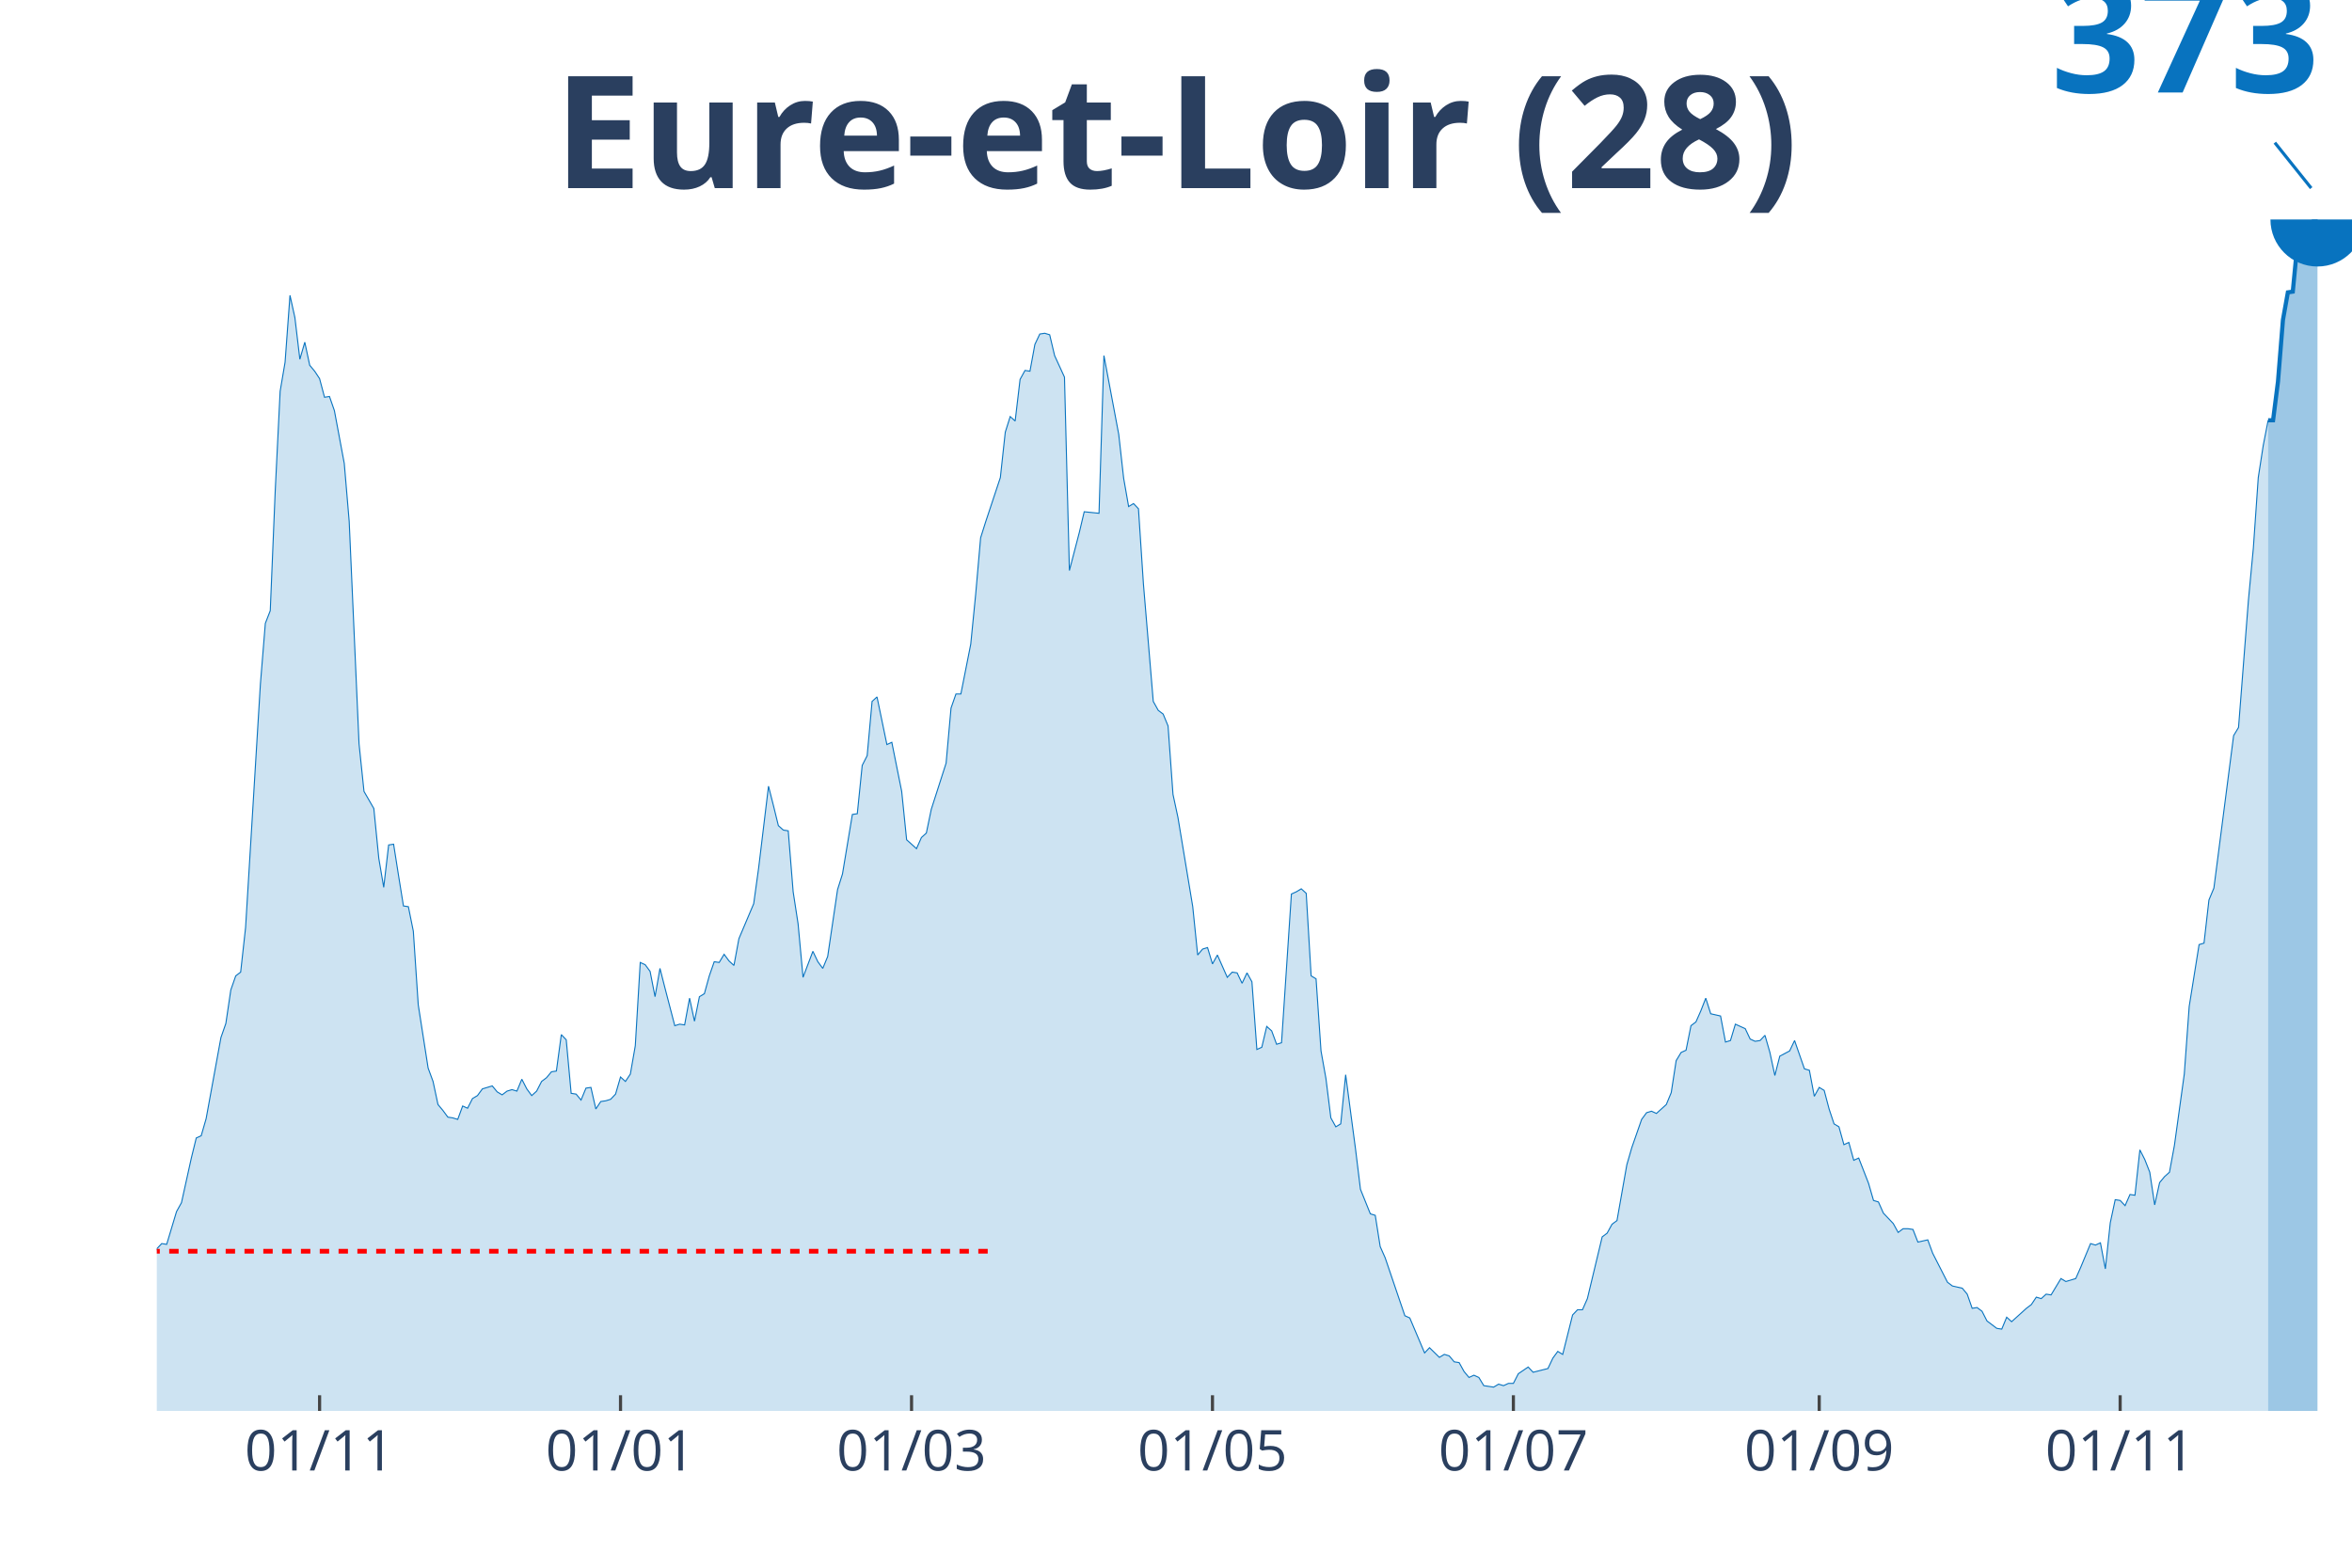
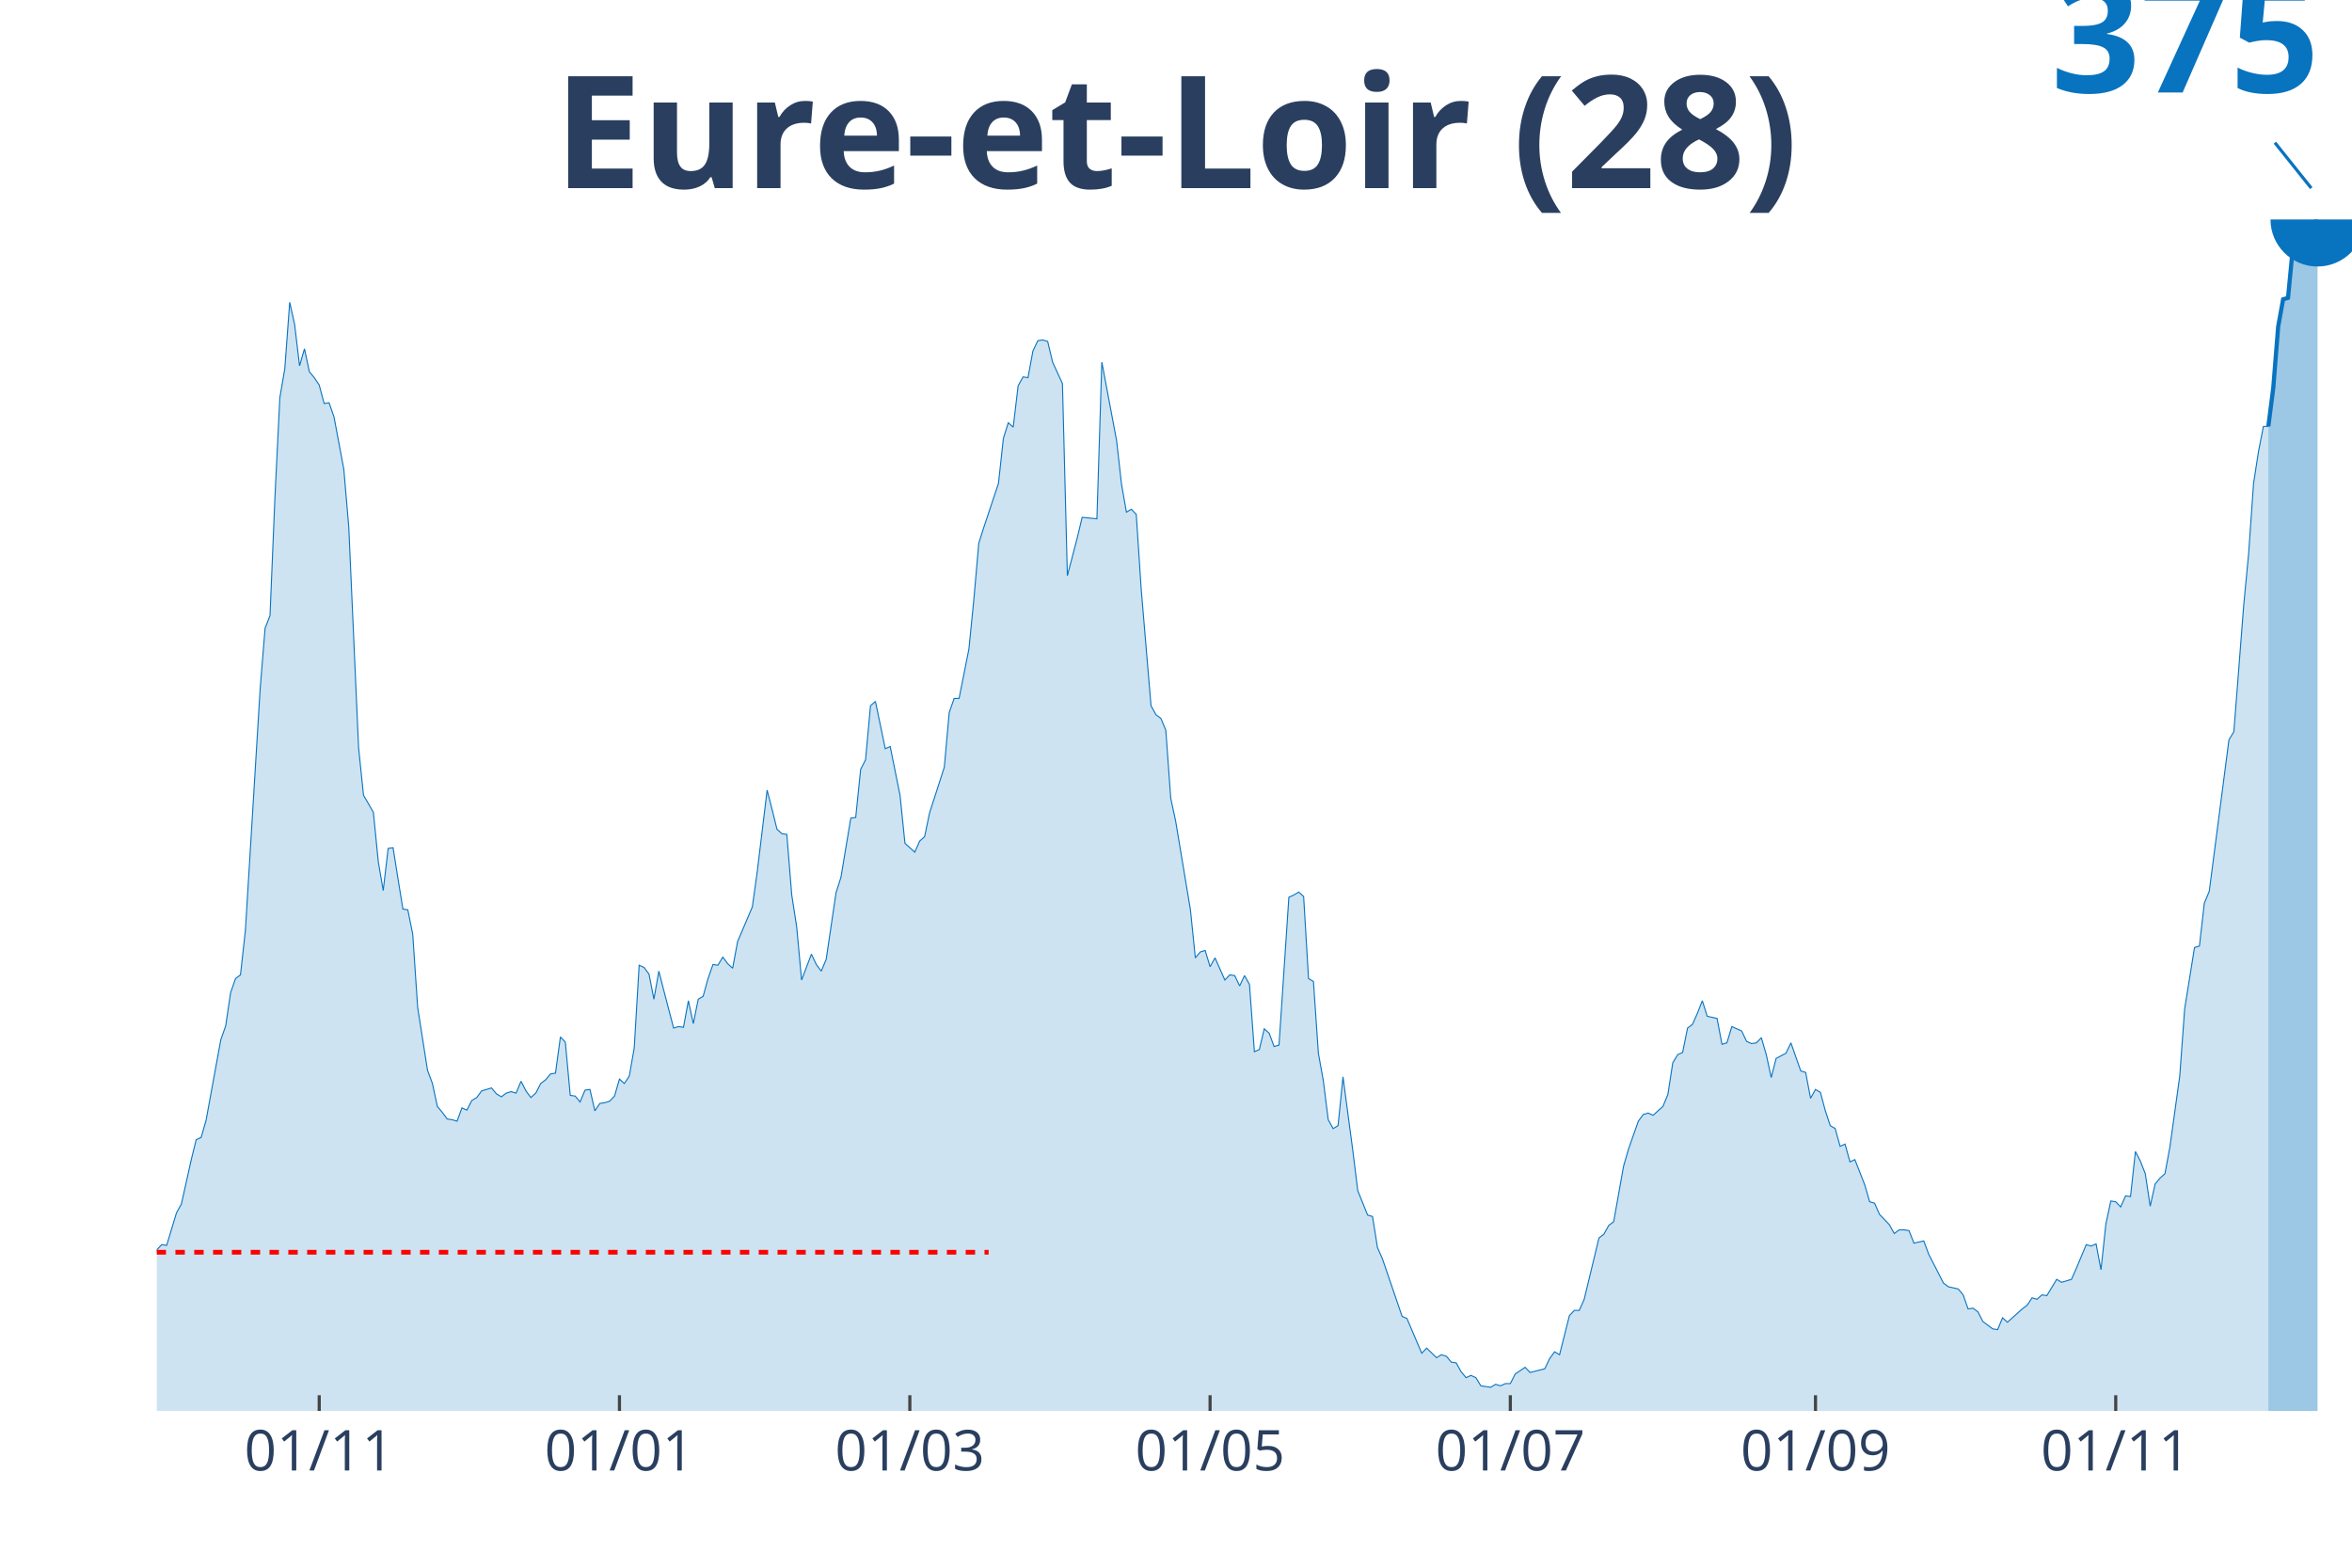
<svg xmlns="http://www.w3.org/2000/svg" class="main-svg" width="1125" height="750" style="" viewBox="0 0 750 500">
  <rect x="0" y="0" width="750" height="500" style="fill: rgb(0, 0, 0); fill-opacity: 0;" />
-   <defs id="defs-1d5400">
+   <defs id="defs-2dff2d">
    <g class="clips">
-       <clipPath id="clip1d5400xyplot" class="plotclip">
+       <clipPath id="clip2dff2dxyplot" class="plotclip">
        <rect width="700" height="380" />
      </clipPath>
-       <clipPath class="axesclip" id="clip1d5400x">
+       <clipPath class="axesclip" id="clip2dff2dx">
        <rect x="50" y="0" width="700" height="500" />
      </clipPath>
-       <clipPath class="axesclip" id="clip1d5400y">
+       <clipPath class="axesclip" id="clip2dff2dy">
        <rect x="0" y="70" width="750" height="380" />
      </clipPath>
-       <clipPath class="axesclip" id="clip1d5400xy">
+       <clipPath class="axesclip" id="clip2dff2dxy">
        <rect x="50" y="70" width="700" height="380" />
      </clipPath>
    </g>
    <g class="gradients" />
  </defs>
  <g class="bglayer">
    <rect class="bg" x="50" y="70" width="700" height="380" style="fill: rgb(0, 0, 0); fill-opacity: 0; stroke-width: 0;" />
  </g>
  <g class="layer-below">
    <g class="imagelayer" />
    <g class="shapelayer" />
  </g>
  <g class="cartesianlayer">
    <g class="subplot xy">
      <g class="layer-subplot">
        <g class="shapelayer" />
        <g class="imagelayer" />
      </g>
      <g class="gridlayer">
        <g class="x">
-           <path class="xgrid crisp" transform="translate(101.91,0)" d="M0,70v380" style="stroke: rgb(255, 255, 255); stroke-opacity: 1; stroke-width: 1px;" />
-           <path class="xgrid crisp" transform="translate(197.87,0)" d="M0,70v380" style="stroke: rgb(255, 255, 255); stroke-opacity: 1; stroke-width: 1px;" />
-           <path class="xgrid crisp" transform="translate(290.67,0)" d="M0,70v380" style="stroke: rgb(255, 255, 255); stroke-opacity: 1; stroke-width: 1px;" />
-           <path class="xgrid crisp" transform="translate(386.63,0)" d="M0,70v380" style="stroke: rgb(255, 255, 255); stroke-opacity: 1; stroke-width: 1px;" />
-           <path class="xgrid crisp" transform="translate(482.58,0)" d="M0,70v380" style="stroke: rgb(255, 255, 255); stroke-opacity: 1; stroke-width: 1px;" />
-           <path class="xgrid crisp" transform="translate(580.11,0)" d="M0,70v380" style="stroke: rgb(255, 255, 255); stroke-opacity: 1; stroke-width: 1px;" />
-           <path class="xgrid crisp" transform="translate(676.07,0)" d="M0,70v380" style="stroke: rgb(255, 255, 255); stroke-opacity: 1; stroke-width: 1px;" />
+           <path class="xgrid crisp" transform="translate(101.79,0)" d="M0,70v380" style="stroke: rgb(255, 255, 255); stroke-opacity: 1; stroke-width: 1px;" />
+           <path class="xgrid crisp" transform="translate(197.53,0)" d="M0,70v380" style="stroke: rgb(255, 255, 255); stroke-opacity: 1; stroke-width: 1px;" />
+           <path class="xgrid crisp" transform="translate(290.13,0)" d="M0,70v380" style="stroke: rgb(255, 255, 255); stroke-opacity: 1; stroke-width: 1px;" />
+           <path class="xgrid crisp" transform="translate(385.87,0)" d="M0,70v380" style="stroke: rgb(255, 255, 255); stroke-opacity: 1; stroke-width: 1px;" />
+           <path class="xgrid crisp" transform="translate(481.61,0)" d="M0,70v380" style="stroke: rgb(255, 255, 255); stroke-opacity: 1; stroke-width: 1px;" />
+           <path class="xgrid crisp" transform="translate(578.92,0)" d="M0,70v380" style="stroke: rgb(255, 255, 255); stroke-opacity: 1; stroke-width: 1px;" />
+           <path class="xgrid crisp" transform="translate(674.66,0)" d="M0,70v380" style="stroke: rgb(255, 255, 255); stroke-opacity: 1; stroke-width: 1px;" />
        </g>
        <g class="y" />
      </g>
      <g class="zerolinelayer" />
      <path class="xlines-below" />
      <path class="ylines-below" />
      <g class="overlines-below" />
      <g class="xaxislayer-below" />
      <g class="yaxislayer-below" />
      <g class="overaxes-below" />
-       <g class="plot" transform="translate(50, 70)" clip-path="url('#clip1d5400xyplot')">
+       <g class="plot" transform="translate(50, 70)" clip-path="url('#clip2dff2dxyplot')">
        <g class="scatterlayer mlayer">
-           <g class="trace scatter trace9d79c4" style="stroke-miterlimit: 2;">
+           <g class="trace scatter trace3517ee" style="stroke-miterlimit: 2;">
            <g class="fills">
              <g>
-                 <path class="js-fill" d="M673.26,380L-213.93,380L-213.93,372.65L-210.79,373.83L-209.21,375.49L-198.2,374.54L-196.63,374.54L-176.18,376.2L-174.61,375.49L-168.31,377.15L-166.74,378.34L-160.45,378.81L-158.88,378.81L-146.29,376.92L-144.72,374.54L-140,374.31L-138.43,369.8L-128.99,373.36L-127.42,377.87L-116.4,379.53L-114.83,378.81L-108.54,374.31L-106.97,374.07L-95.96,374.31L-94.38,372.17L-92.81,372.17L-91.24,370.27L-89.66,367.67L-88.09,368.85L-80.22,366.72L-78.65,362.68L-73.93,360.07L-72.36,359.13L-70.79,356.28L-69.21,356.99L-67.64,359.84L-66.07,356.75L-62.92,358.65L-61.35,356.99L-58.2,355.33L-56.63,352.96L-53.48,353.67L-51.91,353.43L-50.34,353.2L-48.76,351.06L-40.9,341.81L-39.33,336.35L-37.75,325.44L-36.18,324.97L-33.03,323.31L-31.46,324.26L-29.89,324.26L-28.31,325.92L-26.74,334.93L-25.17,330.19L-23.6,329.24L-22.02,329.48L-20.45,328.29L-18.88,328.76L-15.73,325.92L-14.16,327.82L-12.58,325.92L-11.01,326.15L-9.44,327.82L-7.87,327.34L-6.29,329.24L-4.72,327.1L-1.57,333.98L0,328.29L1.57,326.63L3.15,326.87L6.29,316.43L7.87,313.58L11.01,299.35L12.58,292.95L14.16,292.23L15.73,286.78L20.45,260.92L22.02,256.42L23.6,245.74L25.17,241.24L26.74,240.05L28.31,225.82L33.03,148.25L34.61,128.8L36.18,124.77L37.75,86.82L39.33,54.79L40.9,45.54L42.47,24.19L44.04,31.31L45.62,44.59L47.19,39.14L48.76,46.49L50.34,48.39L51.91,50.76L53.48,56.69L55.06,56.45L56.63,60.96L59.78,77.8L61.35,96.3L64.49,167.23L66.07,182.41L69.21,187.87L70.79,203.76L72.36,213.01L73.93,199.49L75.51,199.25L77.08,209.21L78.65,218.94L80.22,219.18L81.8,227L83.37,250.49L86.52,270.65L88.09,274.92L89.66,282.27L91.24,284.17L92.81,286.3L94.38,286.54L95.96,287.02L97.53,282.75L99.1,283.46L100.67,280.37L102.25,279.43L103.82,277.29L106.97,276.34L108.54,278.24L110.11,279.19L111.69,278L113.26,277.53L114.83,278L116.4,274.21L117.98,277.29L119.55,279.43L121.12,278L122.7,274.92L124.27,273.73L125.84,271.84L127.42,271.6L128.99,259.98L130.56,261.64L132.13,278.71L133.71,278.95L135.28,280.85L136.85,277.05L138.43,276.82L140,283.7L141.57,281.32L143.15,281.09L144.72,280.61L146.29,278.95L147.87,273.5L149.44,274.92L151.01,272.55L152.58,263.53L154.16,236.97L155.73,237.68L157.3,239.81L158.88,247.88L160.45,238.86L162.02,245.03L165.17,257.13L166.74,256.65L168.31,256.89L169.89,248.35L171.46,255.71L173.03,247.88L174.61,246.93L176.18,241.24L177.75,236.73L179.33,236.97L180.9,234.36L182.47,236.49L184.04,237.92L185.62,229.38L190.34,218.23L191.91,206.84L195.06,180.75L196.63,186.92L198.2,193.32L199.78,194.74L201.35,194.98L202.92,214.43L204.49,224.63L206.07,241.71L209.21,233.41L210.79,236.73L212.36,238.86L213.93,235.07L217.08,213.72L218.65,208.74L221.8,189.76L223.37,189.53L224.94,174.11L226.52,171.02L228.09,153.71L229.66,152.28L232.81,167.47L234.38,166.75L237.53,182.41L239.1,197.83L242.25,200.67L243.82,197.12L245.39,195.69L246.97,188.1L251.69,173.4L253.26,155.84L254.83,151.34L256.4,151.34L259.55,135.44L261.12,119.55L262.7,101.52L264.27,96.54L268.99,82.31L270.56,67.84L272.13,62.86L273.71,64.28L275.28,51L276.85,48.15L278.43,48.39L280,39.85L281.57,36.53L283.15,36.29L284.72,36.77L286.29,43.41L289.44,50.29L291.01,111.96L294.16,99.86L295.73,93.22L300.45,93.7L302.02,43.41L306.74,68.55L308.31,82.55L309.89,91.56L311.46,90.61L313.03,92.27L314.61,116.23L317.75,153.71L319.33,156.55L320.9,157.74L322.47,161.54L324.04,183.36L325.62,190.71L330.34,219.18L331.91,234.59L333.48,232.7L335.06,232.22L336.63,237.44L338.2,234.59L341.35,241.71L342.92,240.05L344.49,240.29L346.07,243.61L347.64,240.29L349.21,243.13L350.79,264.72L352.36,264.01L353.93,257.37L355.51,258.79L357.08,263.06L358.65,262.58L361.8,215.14L363.37,214.43L364.94,213.48L366.52,214.91L368.09,241.24L369.66,242.18L371.24,265.19L372.81,273.97L374.38,286.54L375.96,289.39L377.53,288.44L379.1,272.78L382.25,296.5L383.82,309.31L386.97,317.14L388.54,317.62L390.11,327.58L391.69,331.14L397.98,349.64L399.55,350.35L404.27,361.5L405.84,359.84L408.99,362.92L410.56,361.97L412.13,362.45L413.71,364.34L415.28,364.58L416.85,367.43L418.43,369.33L420,368.61L421.57,369.33L423.15,371.94L426.29,372.41L427.87,371.46L429.44,371.94L431.01,371.22L432.58,371.22L434.16,368.14L437.3,366L438.88,367.67L443.6,366.48L445.17,363.16L446.74,361.02L448.31,361.97L451.46,349.4L453.03,347.74L454.61,347.74L456.18,344.18L460.9,324.49L462.47,323.31L464.04,320.46L465.62,319.28L468.76,301.49L470.34,296.03L473.48,287.02L475.06,284.88L476.63,284.41L478.2,285.12L481.35,282.27L482.92,278.48L484.49,268.28L486.07,265.67L487.64,264.96L489.21,257.13L490.79,255.94L492.36,252.38L493.93,248.35L495.51,253.33L498.65,254.04L500.22,262.35L501.8,261.87L503.37,256.65L506.52,258.08L508.09,261.4L509.66,262.11L511.24,261.87L512.81,260.21L514.38,265.67L515.96,273.02L517.53,266.85L520.67,265.19L522.25,261.87L525.39,270.89L526.97,271.36L528.54,279.66L530.11,276.82L531.69,277.77L533.26,283.7L534.83,288.44L536.4,289.39L537.98,295.08L539.55,294.37L541.12,300.06L542.7,299.35L545.84,307.42L547.42,312.87L548.99,313.35L550.56,316.9L553.71,320.22L555.28,323.07L556.85,321.89L558.43,321.89L560,322.12L561.57,326.15L564.72,325.44L566.29,329.71L571.01,338.96L572.58,340.15L575.73,340.86L577.3,342.76L578.88,347.27L580.45,347.03L582.02,348.21L583.6,351.3L586.74,353.67L588.31,353.91L589.89,350.11L591.46,351.54L596.18,347.27L597.75,346.08L599.33,343.71L600.9,344.18L602.47,342.76L604.04,343L607.19,337.78L608.76,338.73L611.91,337.78L613.48,334.22L616.63,326.63L618.2,327.1L619.78,326.39L621.35,334.69L622.92,319.99L624.49,312.63L626.07,312.87L627.64,314.53L629.21,310.97L630.79,311.21L632.36,296.74L633.93,299.83L635.51,303.86L637.08,314.29L638.65,307.18L640.22,305.28L641.8,303.86L643.37,295.32L646.52,272.55L648.09,250.96L651.24,231.27L652.81,230.8L654.38,217.04L655.96,213.25L662.25,164.62L663.82,162.01L666.97,121.45L668.54,104.84L670.11,82.31L671.69,72.11L673.26,64.04" style="fill: rgb(8, 115, 191); fill-opacity: 0.2; stroke-width: 0;" />
+                 <path class="js-fill" d="M673.32,380L-213.45,380L-213.45,372.69L-210.31,373.87L-208.74,375.52L-197.76,374.58L-196.19,374.58L-174.22,375.52L-172.65,375.29L-156.95,378.82L-155.38,378.59L-145.96,376.94L-144.39,374.58L-139.69,374.34L-138.12,369.86L-128.7,373.4L-127.13,377.88L-116.14,379.53L-114.57,378.82L-108.3,374.34L-106.73,374.11L-95.74,374.34L-94.17,372.22L-92.6,372.22L-91.03,370.33L-89.46,367.74L-87.89,368.92L-80.04,366.8L-78.48,362.79L-73.77,360.2L-72.2,359.26L-70.63,356.43L-69.06,357.13L-67.49,359.96L-65.92,356.9L-62.78,358.78L-61.21,357.13L-58.07,355.48L-56.5,353.13L-53.36,353.83L-51.79,353.6L-50.22,353.36L-48.65,351.24L-40.81,342.05L-39.24,336.63L-37.67,325.78L-36.1,325.31L-32.96,323.66L-31.39,324.6L-29.82,324.6L-28.25,326.25L-26.68,335.21L-25.11,330.5L-23.54,329.55L-21.97,329.79L-20.4,328.61L-18.83,329.08L-15.7,326.25L-14.13,328.14L-12.56,326.25L-10.99,326.49L-9.42,328.14L-7.85,327.67L-6.28,329.55L-4.71,327.43L-1.57,334.27L0,328.61L1.57,326.96L3.14,327.2L6.28,316.82L7.85,314L10.99,299.85L12.56,293.49L14.13,292.78L15.7,287.36L20.4,261.66L21.97,257.18L23.54,246.58L25.11,242.1L26.68,240.92L28.25,226.77L32.96,149.69L34.53,130.36L36.1,126.35L37.67,88.64L39.24,56.81L40.81,47.62L42.38,26.4L43.95,33.47L45.52,46.67L47.09,41.25L48.65,48.56L50.22,50.45L51.79,52.8L53.36,58.7L54.93,58.46L56.5,62.94L59.64,79.68L61.21,98.06L64.35,168.55L65.92,183.64L69.06,189.06L70.63,204.85L72.2,214.04L73.77,200.61L75.34,200.37L76.91,210.27L78.48,219.94L80.04,220.17L81.61,227.95L83.18,251.29L86.32,271.33L87.89,275.57L89.46,282.88L91.03,284.76L92.6,286.89L94.17,287.12L95.74,287.59L97.31,283.35L98.88,284.06L100.45,280.99L102.02,280.05L103.59,277.93L106.73,276.99L108.3,278.87L109.87,279.81L111.43,278.64L113,278.16L114.57,278.64L116.14,274.86L117.71,277.93L119.28,280.05L120.85,278.64L122.42,275.57L123.99,274.39L125.56,272.51L127.13,272.27L128.7,260.72L130.27,262.37L131.84,279.34L133.41,279.58L134.98,281.46L136.55,277.69L138.12,277.46L139.69,284.29L141.26,281.94L142.83,281.7L144.39,281.23L145.96,279.58L147.53,274.16L149.1,275.57L150.67,273.21L152.24,264.26L153.81,237.85L155.38,238.56L156.95,240.68L158.52,248.7L160.09,239.74L161.66,245.87L164.8,257.89L166.37,257.42L167.94,257.66L169.51,249.17L171.08,256.48L172.65,248.7L174.22,247.75L175.78,242.1L177.35,237.62L178.92,237.85L180.49,235.26L182.06,237.38L183.63,238.8L185.2,230.31L189.91,219.23L191.48,207.92L194.62,181.99L196.19,188.11L197.76,194.48L199.33,195.89L200.9,196.13L202.47,215.46L204.04,225.6L205.61,242.57L208.74,234.32L210.31,237.62L211.88,239.74L213.45,235.97L216.59,214.75L218.16,209.8L221.3,190.94L222.87,190.71L224.44,175.38L226.01,172.32L227.58,155.11L229.15,153.7L232.29,168.78L233.86,168.08L237,183.64L238.57,198.96L241.7,201.79L243.27,198.25L244.84,196.84L246.41,189.29L251.12,174.68L252.69,157.23L254.26,152.75L255.83,152.75L258.97,136.96L260.54,121.17L262.11,103.25L263.68,98.3L268.39,84.16L269.96,69.78L271.52,64.83L273.09,66.24L274.66,53.04L276.23,50.21L277.8,50.45L279.37,41.96L280.94,38.66L282.51,38.42L284.08,38.9L285.65,45.5L288.79,52.33L290.36,113.62L293.5,101.6L295.07,95L299.78,95.47L301.35,45.5L306.05,70.48L307.62,84.39L309.19,93.35L310.76,92.41L312.33,94.06L313.9,117.87L317.04,155.11L318.61,157.94L320.18,159.12L321.75,162.89L323.32,184.58L324.89,191.89L329.6,220.17L331.17,235.5L332.74,233.61L334.3,233.14L335.87,238.33L337.44,235.5L340.58,242.57L342.15,240.92L343.72,241.15L345.29,244.45L346.86,241.15L348.43,243.98L350,265.43L351.57,264.73L353.14,258.13L354.71,259.54L356.28,263.78L357.85,263.31L360.99,216.17L362.56,215.46L364.13,214.52L365.7,215.93L367.26,242.1L368.83,243.04L370.4,265.91L371.97,274.63L373.54,287.12L375.11,289.95L376.68,289.01L378.25,273.45L381.39,297.02L382.96,309.75L386.1,317.53L387.67,318L389.24,327.9L390.81,331.44L397.09,349.83L398.65,350.53L403.36,361.61L404.93,359.96L408.07,363.03L409.64,362.08L411.21,362.56L412.78,364.44L414.35,364.68L415.92,367.51L417.49,369.39L419.06,368.68L420.63,369.39L422.2,371.99L425.34,372.46L426.91,371.51L428.48,371.99L430.04,371.28L431.61,371.28L433.18,368.21L436.32,366.09L437.89,367.74L442.6,366.56L444.17,363.26L445.74,361.14L447.31,362.08L450.45,349.59L452.02,347.94L453.59,347.94L455.16,344.4L459.87,324.84L461.43,323.66L463,320.83L464.57,319.65L467.71,301.97L469.28,296.55L472.42,287.59L473.99,285.47L475.56,285L477.13,285.71L480.27,282.88L481.84,279.11L483.41,268.97L484.98,266.38L486.55,265.67L488.12,257.89L489.69,256.71L491.26,253.18L492.83,249.17L494.39,254.12L497.53,254.83L499.1,263.08L500.67,262.61L502.24,257.42L505.38,258.83L506.95,262.13L508.52,262.84L510.09,262.61L511.66,260.96L513.23,266.38L514.8,273.68L516.37,267.56L519.51,265.91L521.08,262.61L524.22,271.56L525.78,272.03L527.35,280.29L528.92,277.46L530.49,278.4L532.06,284.29L533.63,289.01L535.2,289.95L536.77,295.61L538.34,294.9L539.91,300.56L541.48,299.85L544.62,307.87L546.19,313.29L547.76,313.76L549.33,317.3L552.47,320.6L554.04,323.42L555.61,322.25L557.17,322.25L558.74,322.48L560.31,326.49L563.45,325.78L565.02,330.02L569.73,339.22L571.3,340.4L574.44,341.1L576.01,342.99L577.58,347.47L579.15,347.23L580.72,348.41L582.29,351.48L585.43,353.83L587,354.07L588.57,350.3L590.13,351.71L594.84,347.47L596.41,346.29L597.98,343.93L599.55,344.4L601.12,342.99L602.69,343.23L605.83,338.04L607.4,338.98L610.54,338.04L612.11,334.5L615.25,326.96L616.82,327.43L618.39,326.72L619.96,334.98L621.52,320.36L623.09,313.05L624.66,313.29L626.23,314.94L627.8,311.4L629.37,311.64L630.94,297.26L632.51,300.32L634.08,304.33L635.65,314.7L637.22,307.63L638.79,305.74L640.36,304.33L641.93,295.84L645.07,273.21L646.64,251.76L649.78,232.2L651.35,231.72L652.91,218.05L654.48,214.28L660.76,165.96L662.33,163.36L665.47,123.05L667.04,106.55L668.61,84.16L670.18,74.02L671.75,66L673.32,66" style="fill: rgb(8, 115, 191); fill-opacity: 0.2; stroke-width: 0;" />
              </g>
            </g>
            <g class="errorbars" />
            <g class="lines">
-               <path class="js-line" d="M-213.93,372.65L-210.79,373.83L-209.21,375.49L-198.2,374.54L-196.63,374.54L-176.18,376.2L-174.61,375.49L-168.31,377.15L-166.74,378.34L-160.45,378.81L-158.88,378.81L-146.29,376.92L-144.72,374.54L-140,374.31L-138.43,369.8L-128.99,373.36L-127.42,377.87L-116.4,379.53L-114.83,378.81L-108.54,374.31L-106.97,374.07L-95.96,374.31L-94.38,372.17L-92.81,372.17L-91.24,370.27L-89.66,367.67L-88.09,368.85L-80.22,366.72L-78.65,362.68L-73.93,360.07L-72.36,359.13L-70.79,356.28L-69.21,356.99L-67.64,359.84L-66.07,356.75L-62.92,358.65L-61.35,356.99L-58.2,355.33L-56.63,352.96L-53.48,353.67L-51.91,353.43L-50.34,353.2L-48.76,351.06L-40.9,341.81L-39.33,336.35L-37.75,325.44L-36.18,324.97L-33.03,323.31L-31.46,324.26L-29.89,324.26L-28.31,325.92L-26.74,334.93L-25.17,330.19L-23.6,329.24L-22.02,329.48L-20.45,328.29L-18.88,328.76L-15.73,325.92L-14.16,327.82L-12.58,325.92L-11.01,326.15L-9.44,327.82L-7.87,327.34L-6.29,329.24L-4.72,327.1L-1.57,333.98L0,328.29L1.57,326.63L3.15,326.87L6.29,316.43L7.87,313.58L11.01,299.35L12.58,292.95L14.16,292.23L15.73,286.78L20.45,260.92L22.02,256.42L23.6,245.74L25.17,241.24L26.74,240.05L28.31,225.82L33.03,148.25L34.61,128.8L36.18,124.77L37.75,86.82L39.33,54.79L40.9,45.54L42.47,24.19L44.04,31.31L45.62,44.59L47.19,39.14L48.76,46.49L50.34,48.39L51.91,50.76L53.48,56.69L55.06,56.45L56.63,60.96L59.78,77.8L61.35,96.3L64.49,167.23L66.07,182.41L69.21,187.87L70.79,203.76L72.36,213.01L73.93,199.49L75.51,199.25L77.08,209.21L78.65,218.94L80.22,219.18L81.8,227L83.37,250.49L86.52,270.65L88.09,274.92L89.66,282.27L91.24,284.17L92.81,286.3L94.38,286.54L95.96,287.02L97.53,282.75L99.1,283.46L100.67,280.37L102.25,279.43L103.82,277.29L106.97,276.34L108.54,278.24L110.11,279.19L111.69,278L113.26,277.53L114.83,278L116.4,274.21L117.98,277.29L119.55,279.43L121.12,278L122.7,274.92L124.27,273.73L125.84,271.84L127.42,271.6L128.99,259.98L130.56,261.64L132.13,278.71L133.71,278.95L135.28,280.85L136.85,277.05L138.43,276.82L140,283.7L141.57,281.32L143.15,281.09L144.72,280.61L146.29,278.95L147.87,273.5L149.44,274.92L151.01,272.55L152.58,263.53L154.16,236.97L155.73,237.68L157.3,239.81L158.88,247.88L160.45,238.86L162.02,245.03L165.17,257.13L166.74,256.65L168.31,256.89L169.89,248.35L171.46,255.71L173.03,247.88L174.61,246.93L176.18,241.24L177.75,236.73L179.33,236.97L180.9,234.36L182.47,236.49L184.04,237.92L185.62,229.38L190.34,218.23L191.91,206.84L195.06,180.75L196.63,186.92L198.2,193.32L199.78,194.74L201.35,194.98L202.92,214.43L204.49,224.63L206.07,241.71L209.21,233.41L210.79,236.73L212.36,238.86L213.93,235.07L217.08,213.72L218.65,208.74L221.8,189.76L223.37,189.53L224.94,174.11L226.52,171.02L228.09,153.71L229.66,152.28L232.81,167.47L234.38,166.75L237.53,182.41L239.1,197.83L242.25,200.67L243.82,197.12L245.39,195.69L246.97,188.1L251.69,173.4L253.26,155.84L254.83,151.34L256.4,151.34L259.55,135.44L261.12,119.55L262.7,101.52L264.27,96.54L268.99,82.31L270.56,67.84L272.13,62.86L273.71,64.28L275.28,51L276.85,48.15L278.43,48.39L280,39.85L281.57,36.53L283.15,36.29L284.72,36.77L286.29,43.41L289.44,50.29L291.01,111.96L294.16,99.86L295.73,93.22L300.45,93.7L302.02,43.41L306.74,68.55L308.31,82.55L309.89,91.56L311.46,90.61L313.03,92.27L314.61,116.23L317.75,153.71L319.33,156.55L320.9,157.74L322.47,161.54L324.04,183.36L325.62,190.71L330.34,219.18L331.91,234.59L333.48,232.7L335.06,232.22L336.63,237.44L338.2,234.59L341.35,241.71L342.92,240.05L344.49,240.29L346.07,243.61L347.64,240.29L349.21,243.13L350.79,264.72L352.36,264.01L353.93,257.37L355.51,258.79L357.08,263.06L358.65,262.58L361.8,215.14L363.37,214.43L364.94,213.48L366.52,214.91L368.09,241.24L369.66,242.18L371.24,265.19L372.81,273.97L374.38,286.54L375.96,289.39L377.53,288.44L379.1,272.78L382.25,296.5L383.82,309.31L386.97,317.14L388.54,317.62L390.11,327.58L391.69,331.14L397.98,349.64L399.55,350.35L404.27,361.5L405.84,359.84L408.99,362.92L410.56,361.97L412.13,362.45L413.71,364.34L415.28,364.58L416.85,367.43L418.43,369.33L420,368.61L421.57,369.33L423.15,371.94L426.29,372.41L427.87,371.46L429.44,371.94L431.01,371.22L432.58,371.22L434.16,368.14L437.3,366L438.88,367.67L443.6,366.48L445.17,363.16L446.74,361.02L448.31,361.97L451.46,349.4L453.03,347.74L454.61,347.74L456.18,344.18L460.9,324.49L462.47,323.31L464.04,320.46L465.62,319.28L468.76,301.49L470.34,296.03L473.48,287.02L475.06,284.88L476.63,284.41L478.2,285.12L481.35,282.27L482.92,278.48L484.49,268.28L486.07,265.67L487.64,264.96L489.21,257.13L490.79,255.94L492.36,252.38L493.93,248.35L495.51,253.33L498.65,254.04L500.22,262.35L501.8,261.87L503.37,256.65L506.52,258.08L508.09,261.4L509.66,262.11L511.24,261.87L512.81,260.21L514.38,265.67L515.96,273.02L517.53,266.85L520.67,265.19L522.25,261.87L525.39,270.89L526.97,271.36L528.54,279.66L530.11,276.82L531.69,277.77L533.26,283.7L534.83,288.44L536.4,289.39L537.98,295.08L539.55,294.37L541.12,300.06L542.7,299.35L545.84,307.42L547.42,312.87L548.99,313.35L550.56,316.9L553.71,320.22L555.28,323.07L556.85,321.89L558.43,321.89L560,322.12L561.57,326.15L564.72,325.44L566.29,329.71L571.01,338.96L572.58,340.15L575.73,340.86L577.3,342.76L578.88,347.27L580.45,347.03L582.02,348.21L583.6,351.3L586.74,353.67L588.31,353.91L589.89,350.11L591.46,351.54L596.18,347.27L597.75,346.08L599.33,343.71L600.9,344.18L602.47,342.76L604.04,343L607.19,337.78L608.76,338.73L611.91,337.78L613.48,334.22L616.63,326.63L618.2,327.1L619.78,326.39L621.35,334.69L622.92,319.99L624.49,312.63L626.07,312.87L627.64,314.53L629.21,310.97L630.79,311.21L632.36,296.74L633.93,299.83L635.51,303.86L637.08,314.29L638.65,307.18L640.22,305.28L641.8,303.86L643.37,295.32L646.52,272.55L648.09,250.96L651.24,231.27L652.81,230.8L654.38,217.04L655.96,213.25L662.25,164.62L663.82,162.01L666.97,121.45L668.54,104.84L670.11,82.31L671.69,72.11L673.26,64.04" style="vector-effect: non-scaling-stroke; fill: none; stroke: rgb(8, 115, 191); stroke-opacity: 1; stroke-width: 0.5px; opacity: 1;" />
+               <path class="js-line" d="M-213.45,372.69L-210.31,373.87L-208.74,375.52L-197.76,374.58L-196.19,374.58L-174.22,375.52L-172.65,375.29L-156.95,378.82L-155.38,378.59L-145.96,376.94L-144.39,374.58L-139.69,374.34L-138.12,369.86L-128.7,373.4L-127.13,377.88L-116.14,379.53L-114.57,378.82L-108.3,374.34L-106.73,374.11L-95.74,374.34L-94.17,372.22L-92.6,372.22L-91.03,370.33L-89.46,367.74L-87.89,368.92L-80.04,366.8L-78.48,362.79L-73.77,360.2L-72.2,359.26L-70.63,356.43L-69.06,357.13L-67.49,359.96L-65.92,356.9L-62.78,358.78L-61.21,357.13L-58.07,355.48L-56.5,353.13L-53.36,353.83L-51.79,353.6L-50.22,353.36L-48.65,351.24L-40.81,342.05L-39.24,336.63L-37.67,325.78L-36.1,325.31L-32.96,323.66L-31.39,324.6L-29.82,324.6L-28.25,326.25L-26.68,335.21L-25.11,330.5L-23.54,329.55L-21.97,329.79L-20.4,328.61L-18.83,329.08L-15.7,326.25L-14.13,328.14L-12.56,326.25L-10.99,326.49L-9.42,328.14L-7.85,327.67L-6.28,329.55L-4.71,327.43L-1.57,334.27L0,328.61L1.57,326.96L3.14,327.2L6.28,316.82L7.85,314L10.99,299.85L12.56,293.49L14.13,292.78L15.7,287.36L20.4,261.66L21.97,257.18L23.54,246.58L25.11,242.1L26.68,240.92L28.25,226.77L32.96,149.69L34.53,130.36L36.1,126.35L37.67,88.64L39.24,56.81L40.81,47.62L42.38,26.4L43.95,33.47L45.52,46.67L47.09,41.25L48.65,48.56L50.22,50.45L51.79,52.8L53.36,58.7L54.93,58.46L56.5,62.94L59.64,79.68L61.21,98.06L64.35,168.55L65.92,183.64L69.06,189.06L70.63,204.85L72.2,214.04L73.77,200.61L75.34,200.37L76.91,210.27L78.48,219.94L80.04,220.17L81.61,227.95L83.18,251.29L86.32,271.33L87.89,275.57L89.46,282.88L91.03,284.76L92.6,286.89L94.17,287.12L95.74,287.59L97.31,283.35L98.88,284.06L100.45,280.99L102.02,280.05L103.59,277.93L106.73,276.99L108.3,278.87L109.87,279.81L111.43,278.64L113,278.16L114.57,278.64L116.14,274.86L117.71,277.93L119.28,280.05L120.85,278.64L122.42,275.57L123.99,274.39L125.56,272.51L127.13,272.27L128.7,260.72L130.27,262.37L131.84,279.34L133.41,279.58L134.98,281.46L136.55,277.69L138.12,277.46L139.69,284.29L141.26,281.94L142.83,281.7L144.39,281.23L145.96,279.58L147.53,274.16L149.1,275.57L150.67,273.21L152.24,264.26L153.81,237.85L155.38,238.56L156.95,240.68L158.52,248.7L160.09,239.74L161.66,245.87L164.8,257.89L166.37,257.42L167.94,257.66L169.51,249.17L171.08,256.48L172.65,248.7L174.22,247.75L175.78,242.1L177.35,237.62L178.92,237.85L180.49,235.26L182.06,237.38L183.63,238.8L185.2,230.31L189.91,219.23L191.48,207.92L194.62,181.99L196.19,188.11L197.76,194.48L199.33,195.89L200.9,196.13L202.47,215.46L204.04,225.6L205.61,242.57L208.74,234.32L210.31,237.62L211.88,239.74L213.45,235.97L216.59,214.75L218.16,209.8L221.3,190.94L222.87,190.71L224.44,175.38L226.01,172.32L227.58,155.11L229.15,153.7L232.29,168.78L233.86,168.08L237,183.64L238.57,198.96L241.7,201.79L243.27,198.25L244.84,196.84L246.41,189.29L251.12,174.68L252.69,157.23L254.26,152.75L255.83,152.75L258.97,136.96L260.54,121.17L262.11,103.25L263.68,98.3L268.39,84.16L269.96,69.78L271.52,64.83L273.09,66.24L274.66,53.04L276.23,50.21L277.8,50.45L279.37,41.96L280.94,38.66L282.51,38.42L284.08,38.9L285.65,45.5L288.79,52.33L290.36,113.62L293.5,101.6L295.07,95L299.78,95.47L301.35,45.5L306.05,70.48L307.62,84.39L309.19,93.35L310.76,92.41L312.33,94.06L313.9,117.87L317.04,155.11L318.61,157.94L320.18,159.12L321.75,162.89L323.32,184.58L324.89,191.89L329.6,220.17L331.17,235.5L332.74,233.61L334.3,233.14L335.87,238.33L337.44,235.5L340.58,242.57L342.15,240.92L343.72,241.15L345.29,244.45L346.86,241.15L348.43,243.98L350,265.43L351.57,264.73L353.14,258.13L354.71,259.54L356.28,263.78L357.85,263.31L360.99,216.17L362.56,215.46L364.13,214.52L365.7,215.93L367.26,242.1L368.83,243.04L370.4,265.91L371.97,274.63L373.54,287.12L375.11,289.95L376.68,289.01L378.25,273.45L381.39,297.02L382.96,309.75L386.1,317.53L387.67,318L389.24,327.9L390.81,331.44L397.09,349.83L398.65,350.53L403.36,361.61L404.93,359.96L408.07,363.03L409.64,362.08L411.21,362.56L412.78,364.44L414.35,364.68L415.92,367.51L417.49,369.39L419.06,368.68L420.63,369.39L422.2,371.99L425.34,372.46L426.91,371.51L428.48,371.99L430.04,371.28L431.61,371.28L433.18,368.21L436.32,366.09L437.89,367.74L442.6,366.56L444.17,363.26L445.74,361.14L447.31,362.08L450.45,349.59L452.02,347.94L453.59,347.94L455.16,344.4L459.87,324.84L461.43,323.66L463,320.83L464.57,319.65L467.71,301.97L469.28,296.55L472.42,287.59L473.99,285.47L475.56,285L477.13,285.71L480.27,282.88L481.84,279.11L483.41,268.97L484.98,266.38L486.55,265.67L488.12,257.89L489.69,256.71L491.26,253.18L492.83,249.17L494.39,254.12L497.53,254.83L499.1,263.08L500.67,262.61L502.24,257.42L505.38,258.83L506.95,262.13L508.52,262.84L510.09,262.61L511.66,260.96L513.23,266.38L514.8,273.68L516.37,267.56L519.51,265.91L521.08,262.61L524.22,271.56L525.78,272.03L527.35,280.29L528.92,277.46L530.49,278.4L532.06,284.29L533.63,289.01L535.2,289.95L536.77,295.61L538.34,294.9L539.91,300.56L541.48,299.85L544.62,307.87L546.19,313.29L547.76,313.76L549.33,317.3L552.47,320.6L554.04,323.42L555.61,322.25L557.17,322.25L558.74,322.48L560.31,326.49L563.45,325.78L565.02,330.02L569.73,339.22L571.3,340.4L574.44,341.1L576.01,342.99L577.58,347.47L579.15,347.23L580.72,348.41L582.29,351.48L585.43,353.83L587,354.07L588.57,350.3L590.13,351.71L594.84,347.47L596.41,346.29L597.98,343.93L599.55,344.4L601.12,342.99L602.69,343.23L605.83,338.04L607.4,338.98L610.54,338.04L612.11,334.5L615.25,326.96L616.82,327.43L618.39,326.72L619.96,334.98L621.52,320.36L623.09,313.05L624.66,313.29L626.23,314.94L627.8,311.4L629.37,311.64L630.94,297.26L632.51,300.32L634.08,304.33L635.65,314.7L637.22,307.63L638.79,305.74L640.36,304.33L641.93,295.84L645.07,273.21L646.64,251.76L649.78,232.2L651.35,231.72L652.91,218.05L654.48,214.28L660.76,165.96L662.33,163.36L665.47,123.05L667.04,106.55L668.61,84.16L670.18,74.02L671.75,66L673.32,66" style="vector-effect: non-scaling-stroke; fill: none; stroke: rgb(8, 115, 191); stroke-opacity: 1; stroke-width: 0.5px; opacity: 1;" />
            </g>
            <g class="points" />
            <g class="text" />
          </g>
-           <g class="trace scatter traceb8b0ea" style="stroke-miterlimit: 2;">
+           <g class="trace scatter trace289747" style="stroke-miterlimit: 2;">
            <g class="fills">
              <g>
-                 <path class="js-fill" d="M688.99,380L673.26,380L673.26,64.04L674.83,64.04L676.4,51.71L677.98,32.02L679.55,23.25L681.12,23.01L682.7,6.64L684.27,8.3L685.84,6.17L687.42,0.71L688.99,0" style="fill: rgb(8, 115, 191); fill-opacity: 0.4; stroke-width: 0;" />
+                 <path class="js-fill" d="M689.01,380L673.32,380L673.32,66L674.89,53.75L676.46,34.18L678.03,25.46L679.6,24.99L681.17,8.72L682.74,10.37L684.3,8.25L685.87,2.83L689.01,0" style="fill: rgb(8, 115, 191); fill-opacity: 0.4; stroke-width: 0;" />
              </g>
            </g>
            <g class="errorbars" />
            <g class="lines">
-               <path class="js-line" d="M673.26,64.04L674.83,64.04L676.4,51.71L677.98,32.02L679.55,23.25L681.12,23.01L682.7,6.64L684.27,8.3L685.84,6.17L687.42,0.71L688.99,0" style="vector-effect: non-scaling-stroke; fill: none; stroke: rgb(8, 115, 191); stroke-opacity: 1; stroke-width: 2px; opacity: 1;" />
+               <path class="js-line" d="M673.32,66L674.89,53.75L676.46,34.18L678.03,25.46L679.6,24.99L681.17,8.72L682.74,10.37L684.3,8.25L685.87,2.83L689.01,0" style="vector-effect: non-scaling-stroke; fill: none; stroke: rgb(8, 115, 191); stroke-opacity: 1; stroke-width: 2px; opacity: 1;" />
            </g>
            <g class="points" />
            <g class="text" />
          </g>
-           <g class="trace scatter tracea94376" style="stroke-miterlimit: 2; opacity: 1;">
+           <g class="trace scatter trace032583" style="stroke-miterlimit: 2; opacity: 1;">
            <g class="fills" />
            <g class="errorbars" />
            <g class="lines" />
            <g class="points">
-               <path class="point" transform="translate(688.99,0)" d="M15,0A15,15 0 1,1 0,-15A15,15 0 0,1 15,0Z" style="opacity: 1; stroke-width: 0px; fill: rgb(8, 115, 191); fill-opacity: 1;" />
+               <path class="point" transform="translate(689.01,0)" d="M15,0A15,15 0 1,1 0,-15A15,15 0 0,1 15,0Z" style="opacity: 1; stroke-width: 0px; fill: rgb(8, 115, 191); fill-opacity: 1;" />
            </g>
            <g class="text" />
          </g>
        </g>
      </g>
      <g class="overplot" />
      <path class="xlines-above crisp" style="fill: none; stroke-width: 1px; stroke: rgb(0, 0, 0); stroke-opacity: 0;" d="" />
      <path class="ylines-above crisp" style="fill: none;" d="M0,0" />
      <g class="overlines-above" />
      <g class="xaxislayer-above">
-         <path class="xtick ticks crisp" d="M0,450v-5" transform="translate(101.91,0)" style="stroke: rgb(68, 68, 68); stroke-opacity: 1; stroke-width: 1px;" />
-         <path class="xtick ticks crisp" d="M0,450v-5" transform="translate(197.87,0)" style="stroke: rgb(68, 68, 68); stroke-opacity: 1; stroke-width: 1px;" />
-         <path class="xtick ticks crisp" d="M0,450v-5" transform="translate(290.67,0)" style="stroke: rgb(68, 68, 68); stroke-opacity: 1; stroke-width: 1px;" />
-         <path class="xtick ticks crisp" d="M0,450v-5" transform="translate(386.63,0)" style="stroke: rgb(68, 68, 68); stroke-opacity: 1; stroke-width: 1px;" />
-         <path class="xtick ticks crisp" d="M0,450v-5" transform="translate(482.58,0)" style="stroke: rgb(68, 68, 68); stroke-opacity: 1; stroke-width: 1px;" />
-         <path class="xtick ticks crisp" d="M0,450v-5" transform="translate(580.11,0)" style="stroke: rgb(68, 68, 68); stroke-opacity: 1; stroke-width: 1px;" />
-         <path class="xtick ticks crisp" d="M0,450v-5" transform="translate(676.07,0)" style="stroke: rgb(68, 68, 68); stroke-opacity: 1; stroke-width: 1px;" />
+         <path class="xtick ticks crisp" d="M0,450v-5" transform="translate(101.79,0)" style="stroke: rgb(68, 68, 68); stroke-opacity: 1; stroke-width: 1px;" />
+         <path class="xtick ticks crisp" d="M0,450v-5" transform="translate(197.53,0)" style="stroke: rgb(68, 68, 68); stroke-opacity: 1; stroke-width: 1px;" />
+         <path class="xtick ticks crisp" d="M0,450v-5" transform="translate(290.13,0)" style="stroke: rgb(68, 68, 68); stroke-opacity: 1; stroke-width: 1px;" />
+         <path class="xtick ticks crisp" d="M0,450v-5" transform="translate(385.87,0)" style="stroke: rgb(68, 68, 68); stroke-opacity: 1; stroke-width: 1px;" />
+         <path class="xtick ticks crisp" d="M0,450v-5" transform="translate(481.61,0)" style="stroke: rgb(68, 68, 68); stroke-opacity: 1; stroke-width: 1px;" />
+         <path class="xtick ticks crisp" d="M0,450v-5" transform="translate(578.92,0)" style="stroke: rgb(68, 68, 68); stroke-opacity: 1; stroke-width: 1px;" />
+         <path class="xtick ticks crisp" d="M0,450v-5" transform="translate(674.66,0)" style="stroke: rgb(68, 68, 68); stroke-opacity: 1; stroke-width: 1px;" />
        <g class="xtick">
-           <text text-anchor="middle" x="0" y="469" transform="translate(101.91,0)" style="font-family: 'Open Sans', verdana, arial, sans-serif; font-size: 18px; fill: rgb(42, 63, 95); fill-opacity: 1; white-space: pre;">01/11</text>
+           <text text-anchor="middle" x="0" y="469" transform="translate(101.79,0)" style="font-family: 'Open Sans', verdana, arial, sans-serif; font-size: 18px; fill: rgb(42, 63, 95); fill-opacity: 1; white-space: pre;">01/11</text>
        </g>
        <g class="xtick">
-           <text text-anchor="middle" x="0" y="469" transform="translate(197.87,0)" style="font-family: 'Open Sans', verdana, arial, sans-serif; font-size: 18px; fill: rgb(42, 63, 95); fill-opacity: 1; white-space: pre;">01/01</text>
+           <text text-anchor="middle" x="0" y="469" transform="translate(197.53,0)" style="font-family: 'Open Sans', verdana, arial, sans-serif; font-size: 18px; fill: rgb(42, 63, 95); fill-opacity: 1; white-space: pre;">01/01</text>
        </g>
        <g class="xtick">
-           <text text-anchor="middle" x="0" y="469" transform="translate(290.67,0)" style="font-family: 'Open Sans', verdana, arial, sans-serif; font-size: 18px; fill: rgb(42, 63, 95); fill-opacity: 1; white-space: pre;">01/03</text>
+           <text text-anchor="middle" x="0" y="469" transform="translate(290.13,0)" style="font-family: 'Open Sans', verdana, arial, sans-serif; font-size: 18px; fill: rgb(42, 63, 95); fill-opacity: 1; white-space: pre;">01/03</text>
        </g>
        <g class="xtick">
-           <text text-anchor="middle" x="0" y="469" transform="translate(386.63,0)" style="font-family: 'Open Sans', verdana, arial, sans-serif; font-size: 18px; fill: rgb(42, 63, 95); fill-opacity: 1; white-space: pre;">01/05</text>
+           <text text-anchor="middle" x="0" y="469" transform="translate(385.87,0)" style="font-family: 'Open Sans', verdana, arial, sans-serif; font-size: 18px; fill: rgb(42, 63, 95); fill-opacity: 1; white-space: pre;">01/05</text>
        </g>
        <g class="xtick">
-           <text text-anchor="middle" x="0" y="469" transform="translate(482.58,0)" style="font-family: 'Open Sans', verdana, arial, sans-serif; font-size: 18px; fill: rgb(42, 63, 95); fill-opacity: 1; white-space: pre;">01/07</text>
+           <text text-anchor="middle" x="0" y="469" transform="translate(481.61,0)" style="font-family: 'Open Sans', verdana, arial, sans-serif; font-size: 18px; fill: rgb(42, 63, 95); fill-opacity: 1; white-space: pre;">01/07</text>
        </g>
        <g class="xtick">
-           <text text-anchor="middle" x="0" y="469" transform="translate(580.11,0)" style="font-family: 'Open Sans', verdana, arial, sans-serif; font-size: 18px; fill: rgb(42, 63, 95); fill-opacity: 1; white-space: pre;">01/09</text>
+           <text text-anchor="middle" x="0" y="469" transform="translate(578.92,0)" style="font-family: 'Open Sans', verdana, arial, sans-serif; font-size: 18px; fill: rgb(42, 63, 95); fill-opacity: 1; white-space: pre;">01/09</text>
        </g>
        <g class="xtick">
-           <text text-anchor="middle" x="0" y="469" transform="translate(676.07,0)" style="font-family: 'Open Sans', verdana, arial, sans-serif; font-size: 18px; fill: rgb(42, 63, 95); fill-opacity: 1; white-space: pre;">01/11</text>
+           <text text-anchor="middle" x="0" y="469" transform="translate(674.66,0)" style="font-family: 'Open Sans', verdana, arial, sans-serif; font-size: 18px; fill: rgb(42, 63, 95); fill-opacity: 1; white-space: pre;">01/11</text>
        </g>
      </g>
      <g class="yaxislayer-above" />
      <g class="overaxes-above" />
    </g>
  </g>
  <g class="polarlayer" />
  <g class="ternarylayer" />
  <g class="geolayer" />
  <g class="funnelarealayer" />
  <g class="pielayer" />
  <g class="treemaplayer" />
  <g class="sunburstlayer" />
  <g class="glimages" />
-   <defs id="topdefs-1d5400">
+   <defs id="topdefs-2dff2d">
    <g class="clips" />
  </defs>
  <g class="layer-above">
    <g class="imagelayer" />
    <g class="shapelayer">
-       <path data-index="0" fill-rule="evenodd" d="M-834.04,399.07L315.84,399.07" clip-path="url('#clip1d5400xy')" style="opacity: 1; stroke: rgb(255, 0, 0); stroke-opacity: 1; fill: rgb(0, 0, 0); fill-opacity: 0; stroke-dasharray: 3px, 3px; stroke-width: 1.5px;" />
+       <path data-index="0" fill-rule="evenodd" d="M-832.06,399.39L315.25,399.39" clip-path="url('#clip2dff2dxy')" style="opacity: 1; stroke: rgb(255, 0, 0); stroke-opacity: 1; fill: rgb(0, 0, 0); fill-opacity: 0; stroke-dasharray: 3px, 3px; stroke-width: 1.5px;" />
    </g>
  </g>
  <g class="infolayer">
    <g class="g-gtitle">
      <text class="gtitle" x="375" y="25" text-anchor="middle" dy="0.7em" style="font-family: 'Open Sans', verdana, arial, sans-serif; font-size: 50px; fill: rgb(42, 63, 95); opacity: 1; font-weight: normal; white-space: pre;">
        <tspan style="font-weight:bold">Eure-et-Loir (28)</tspan>
      </text>
    </g>
    <g class="g-xtitle" />
    <g class="annotation" data-index="0" style="opacity: 1;">
-       <g class="annotation-text-g" transform="rotate(0,696.99,10)">
+       <g class="annotation-text-g" transform="rotate(0,697.01,10)">
        <g class="cursor-pointer" transform="translate(639, -26)">
          <rect class="bg" x="0.5" y="0.5" width="115" height="71" style="stroke-width: 1px; stroke: rgb(0, 0, 0); stroke-opacity: 0; fill: rgb(255, 255, 255); fill-opacity: 0.6;" />
          <text class="annotation-text" text-anchor="middle" x="57.812" y="55.5" style="font-family: 'Open Sans', verdana, arial, sans-serif; font-size: 50px; fill: rgb(8, 115, 191); fill-opacity: 1; white-space: pre;">
-             <tspan style="font-weight:bold">373 </tspan>
+             <tspan style="font-weight:bold">375 </tspan>
          </text>
        </g>
      </g>
      <g class="annotation-arrow-g" style="opacity: 1;">
-         <path d="M725.39,45.5L736.99,60" style="stroke-width: 1px; stroke: rgb(8, 115, 191); stroke-opacity: 1; stroke-dasharray: 0px, 0px, 18.569px, 18.569px;" />
+         <path d="M725.41,45.5L737.01,60" style="stroke-width: 1px; stroke: rgb(8, 115, 191); stroke-opacity: 1; stroke-dasharray: 0px, 0px, 18.569px, 18.569px;" />
      </g>
    </g>
  </g>
</svg>
